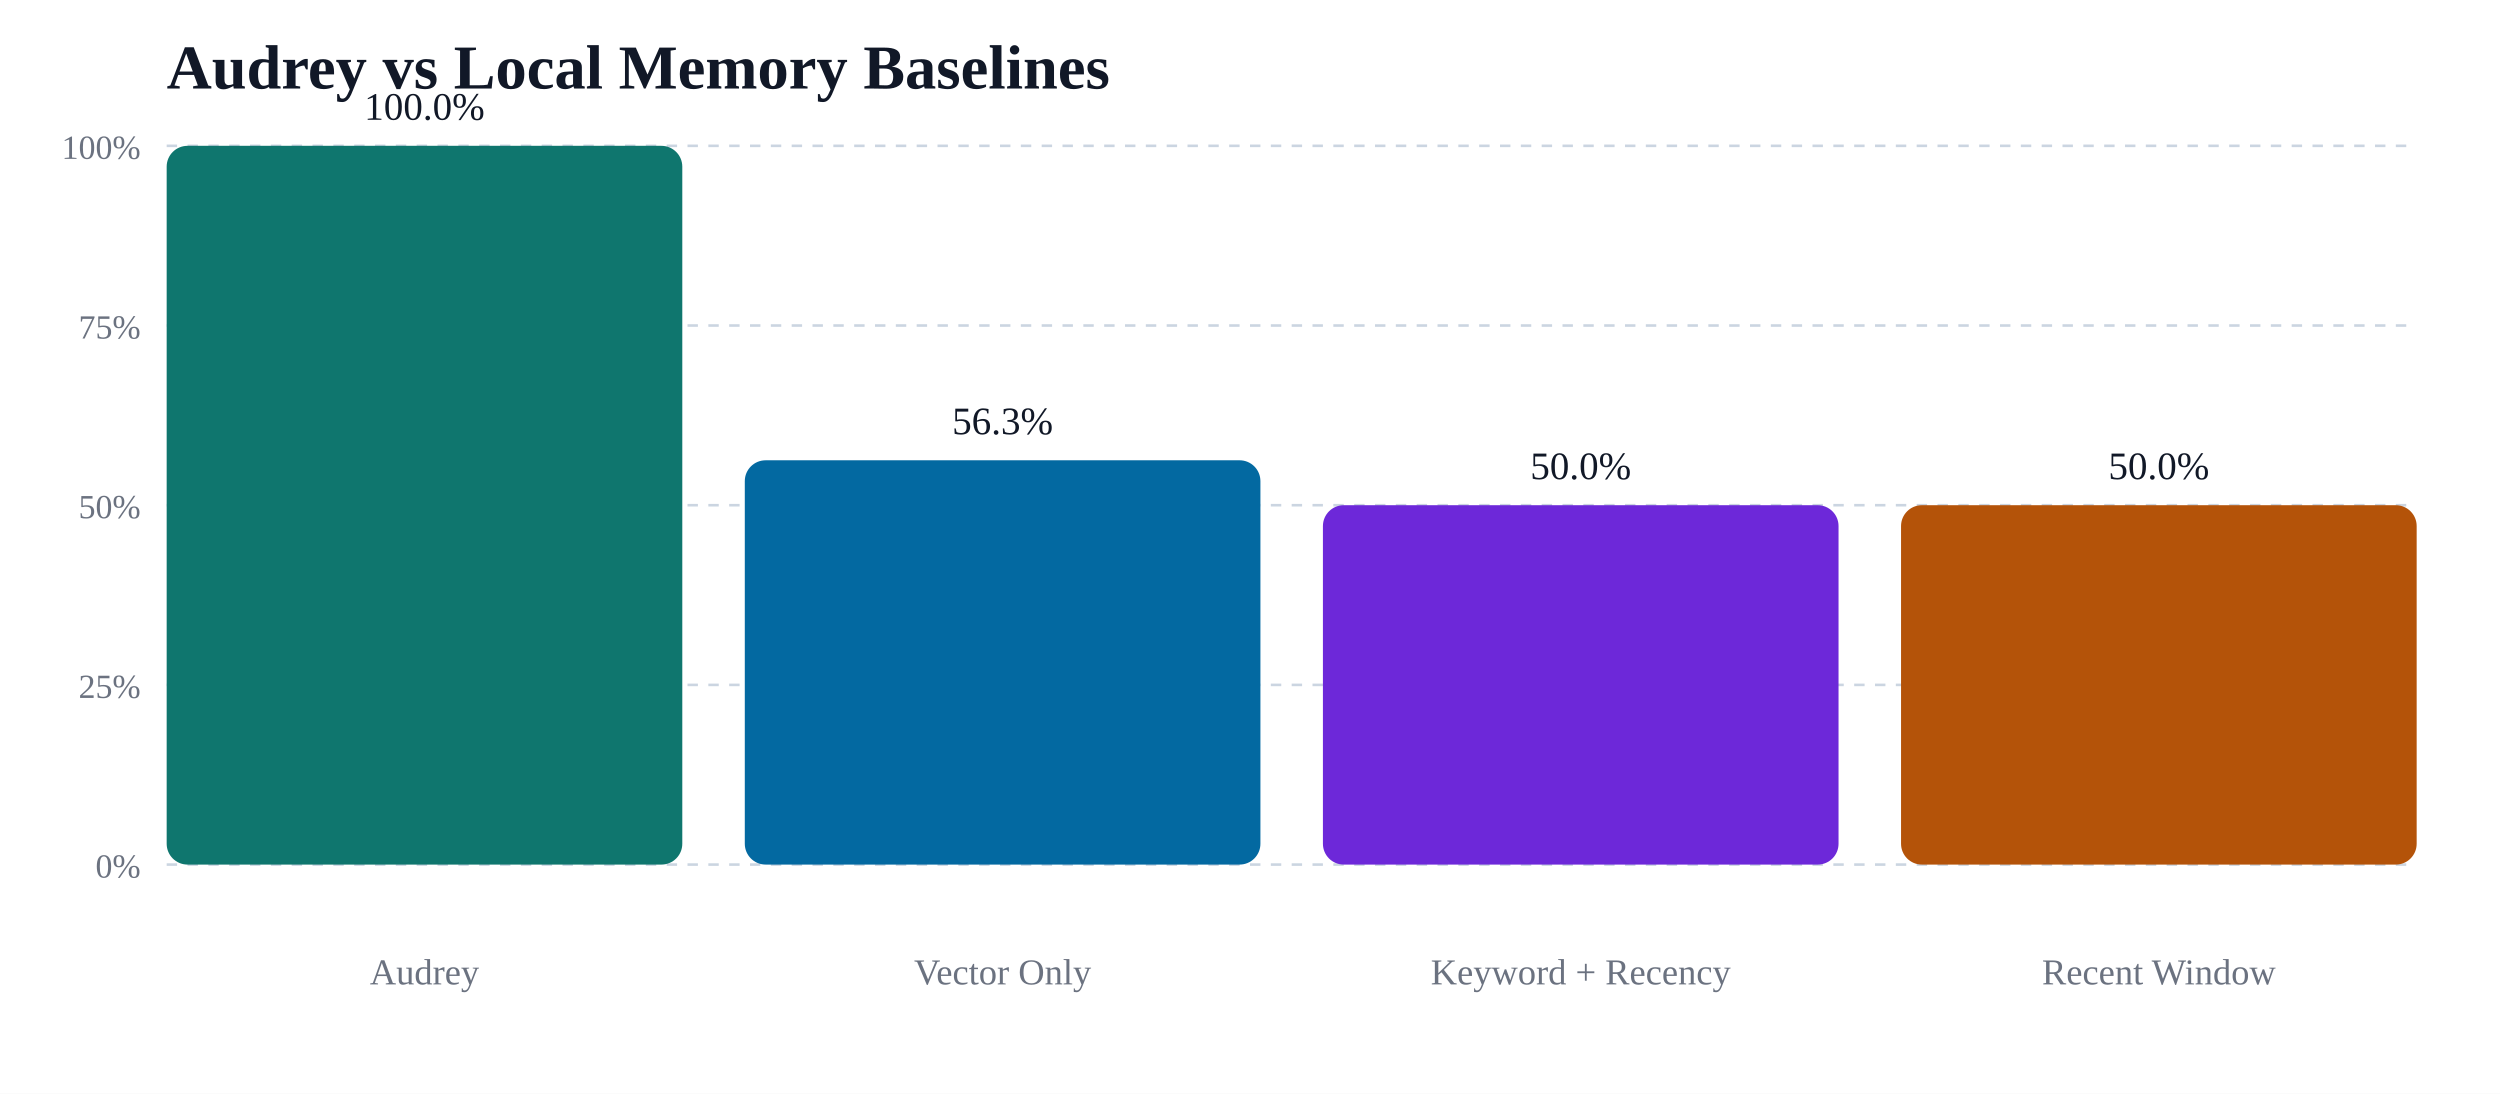
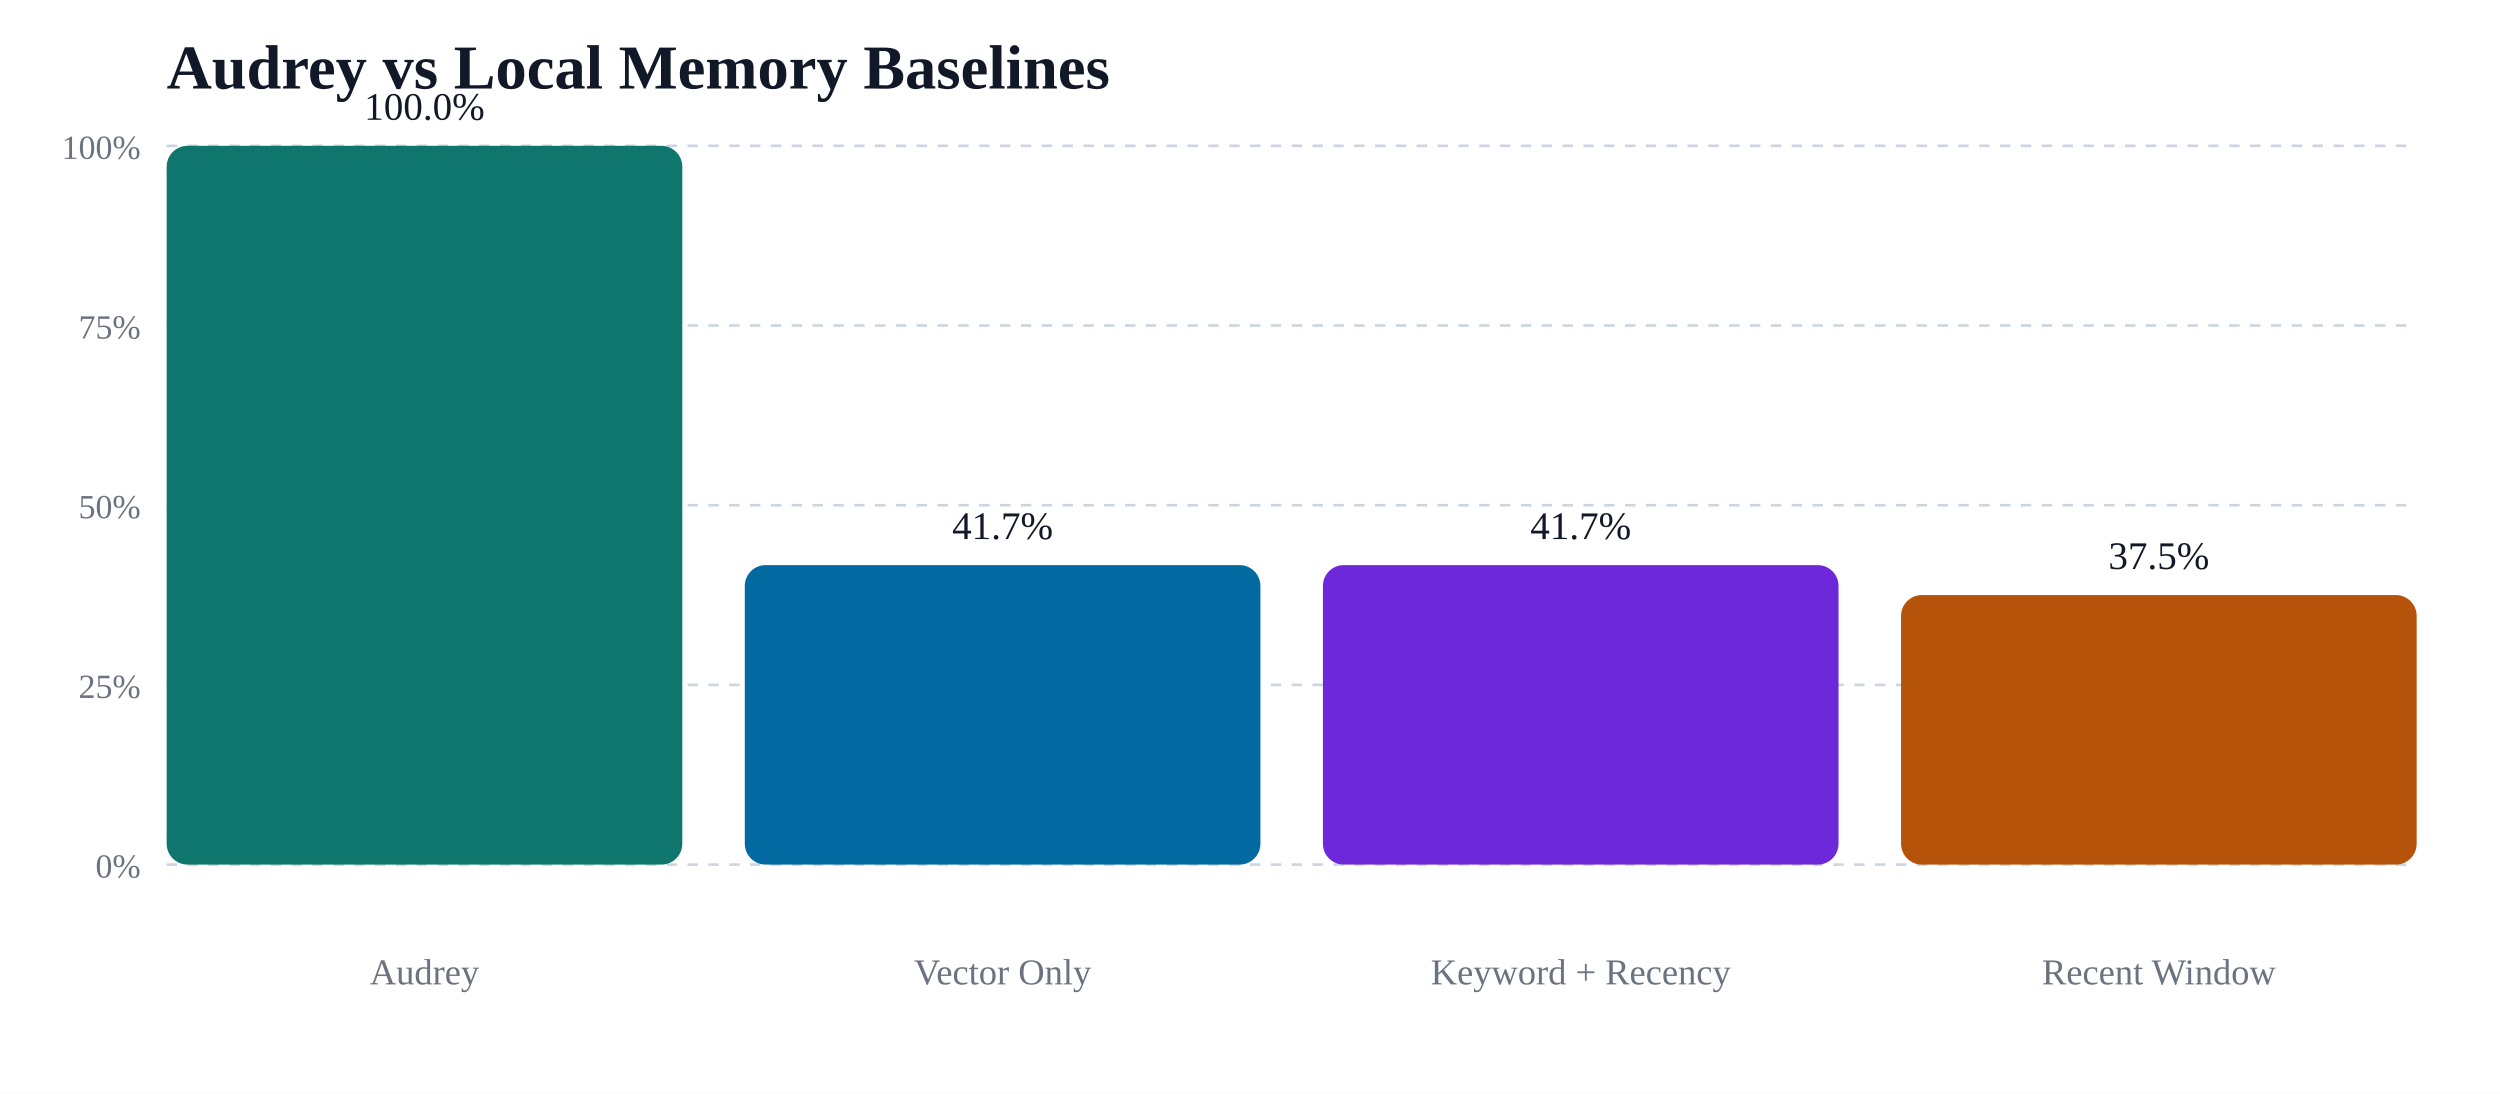
<svg xmlns="http://www.w3.org/2000/svg" width="960" height="420" viewBox="0 0 960 420" role="img" aria-label="Audrey vs Local Memory Baselines">
  <rect width="100%" height="100%" fill="white" />
  <text x="64" y="34" font-size="24" font-weight="700" fill="#111827">Audrey vs Local Memory Baselines</text>
  <line x1="64" y1="332" x2="928" y2="332" stroke="#cbd5e1" stroke-dasharray="4 4" />
  <text x="54" y="337" text-anchor="end" font-size="13" fill="#6b7280">0%</text>
  <line x1="64" y1="263" x2="928" y2="263" stroke="#cbd5e1" stroke-dasharray="4 4" />
  <text x="54" y="268" text-anchor="end" font-size="13" fill="#6b7280">25%</text>
  <line x1="64" y1="194" x2="928" y2="194" stroke="#cbd5e1" stroke-dasharray="4 4" />
  <text x="54" y="199" text-anchor="end" font-size="13" fill="#6b7280">50%</text>
  <line x1="64" y1="125" x2="928" y2="125" stroke="#cbd5e1" stroke-dasharray="4 4" />
  <text x="54" y="130" text-anchor="end" font-size="13" fill="#6b7280">75%</text>
  <line x1="64" y1="56" x2="928" y2="56" stroke="#cbd5e1" stroke-dasharray="4 4" />
  <text x="54" y="61" text-anchor="end" font-size="13" fill="#6b7280">100%</text>
  <rect x="64" y="56" width="198" height="276" rx="8" fill="#0f766e" />
  <text x="163" y="46" text-anchor="middle" font-size="15" fill="#111827">100.0%</text>
  <text x="163" y="378" text-anchor="middle" font-size="14" fill="#6b7280">Audrey</text>
-   <rect x="286" y="176.75" width="198" height="155.25" rx="8" fill="#0369a1" />
-   <text x="385" y="166.75" text-anchor="middle" font-size="15" fill="#111827">56.3%</text>
+   <rect x="286" y="217" width="198" height="115" rx="8" fill="#0369a1" />
+   <text x="385" y="207" text-anchor="middle" font-size="15" fill="#111827">41.7%</text>
  <text x="385" y="378" text-anchor="middle" font-size="14" fill="#6b7280">Vector Only</text>
-   <rect x="508" y="194" width="198" height="138" rx="8" fill="#6d28d9" />
-   <text x="607" y="184" text-anchor="middle" font-size="15" fill="#111827">50.0%</text>
+   <rect x="508" y="217" width="198" height="115" rx="8" fill="#6d28d9" />
+   <text x="607" y="207" text-anchor="middle" font-size="15" fill="#111827">41.7%</text>
  <text x="607" y="378" text-anchor="middle" font-size="14" fill="#6b7280">Keyword + Recency</text>
-   <rect x="730" y="194" width="198" height="138" rx="8" fill="#b45309" />
-   <text x="829" y="184" text-anchor="middle" font-size="15" fill="#111827">50.0%</text>
+   <rect x="730" y="228.5" width="198" height="103.5" rx="8" fill="#b45309" />
+   <text x="829" y="218.5" text-anchor="middle" font-size="15" fill="#111827">37.5%</text>
  <text x="829" y="378" text-anchor="middle" font-size="14" fill="#6b7280">Recent Window</text>
</svg>
